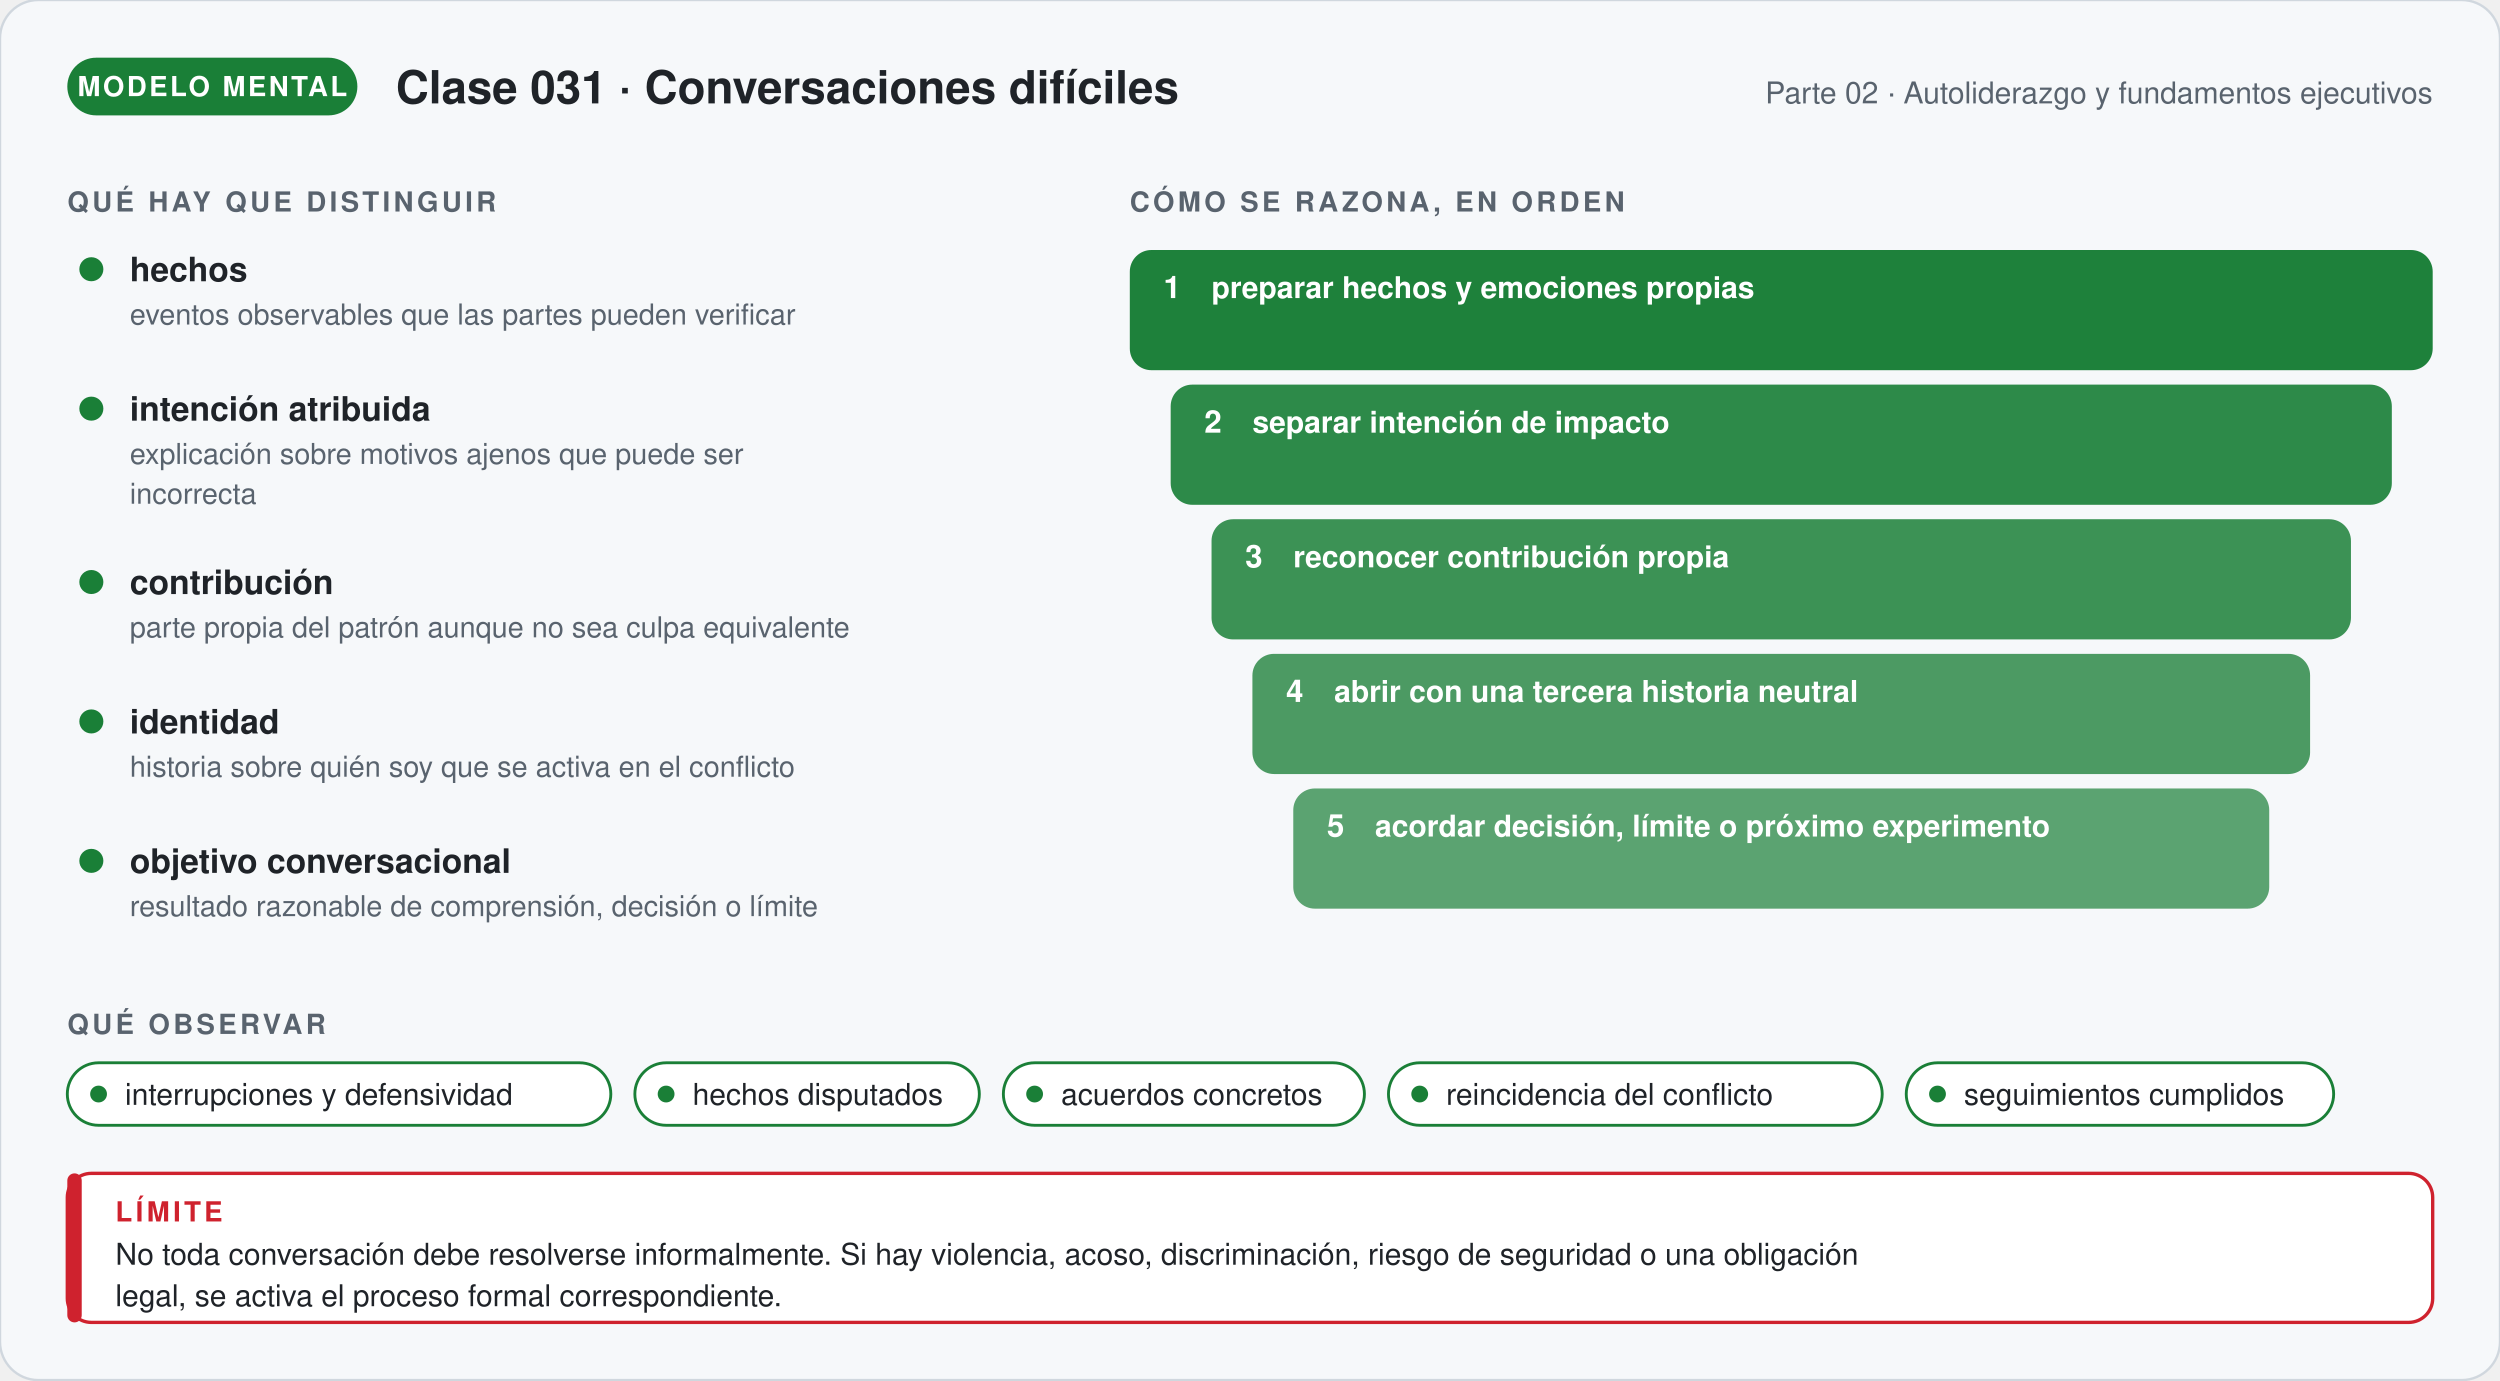
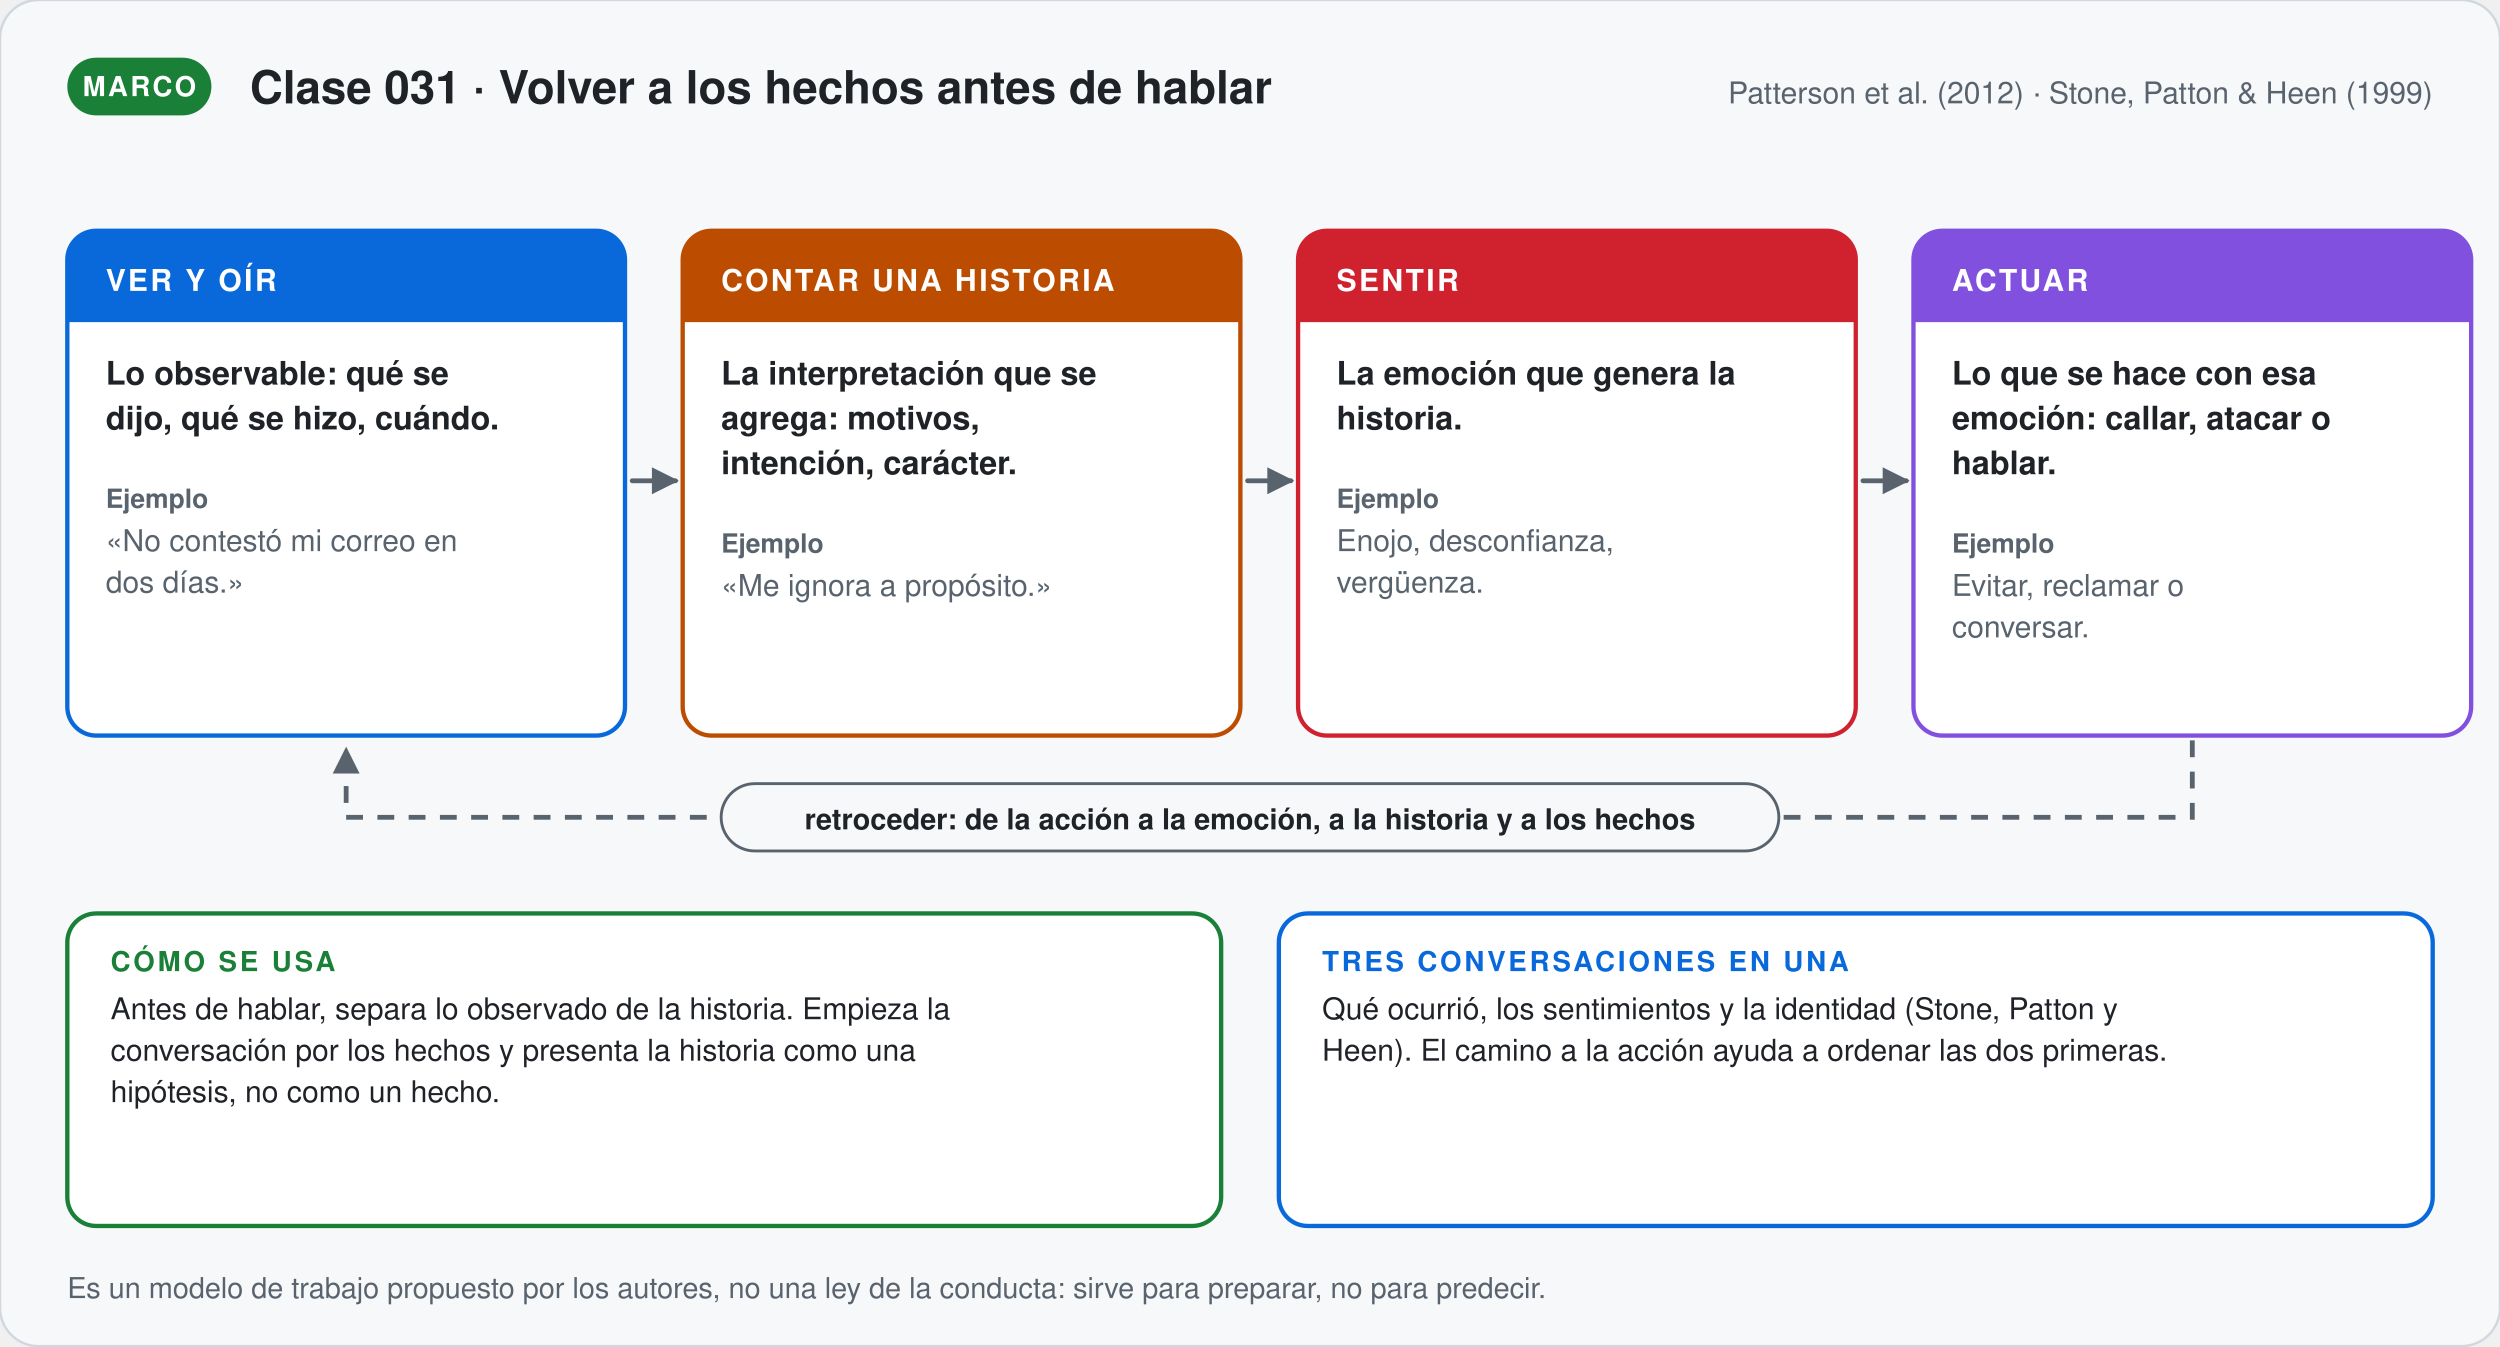
- <svg xmlns="http://www.w3.org/2000/svg" viewBox="0 0 1040 574.12" width="1040" role="img" aria-labelledby="t-g31 d-g31" font-family="'Segoe UI', 'Helvetica Neue', Helvetica, Arial, sans-serif">
+ <svg xmlns="http://www.w3.org/2000/svg" viewBox="0 0 1040 560" width="1040" role="img" aria-labelledby="t-031 d-031" font-family="'Segoe UI', 'Helvetica Neue', Helvetica, Arial, sans-serif">
  <defs>
-     <marker id="p-g31" viewBox="0 0 10 10" refX="8" refY="5" markerWidth="7" markerHeight="7" orient="auto">
+     <marker id="p-031" viewBox="0 0 10 10" refX="8" refY="5" markerWidth="7" markerHeight="7" orient="auto">
      <path d="M1,1 L9,5 L1,9 Z" fill="#59636e" />
    </marker>
  </defs>
-   <rect width="1040" height="574.12" rx="16" fill="#f6f8fa" stroke="#d0d7de" />
-   <rect x="28" y="24" width="120.67" height="24" rx="12" fill="#1a7f37" />
-   <text x="88.335" y="40" font-size="11.5" font-weight="700" fill="#ffffff" text-anchor="middle" letter-spacing="1">MODELO MENTAL</text>
-   <text x="164.67" y="43" font-size="19" font-weight="700" fill="#1f2328" text-anchor="start">Clase 031 · Conversaciones difíciles</text>
-   <text x="1012" y="43" font-size="12.5" font-weight="400" fill="#59636e" text-anchor="end">Parte 02 · Autoliderazgo y fundamentos ejecutivos</text>
-   <text x="28" y="88" font-size="11.5" font-weight="700" fill="#59636e" text-anchor="start" letter-spacing="1.4">QUÉ HAY QUE DISTINGUIR</text>
-   <circle cx="38" cy="112" r="5" fill="#1a7f37" />
-   <text x="54" y="117" font-size="14" font-weight="700" fill="#1f2328" text-anchor="start">hechos</text>
-   <text x="54" y="135" font-size="12" font-weight="400" fill="#59636e" text-anchor="start">eventos observables que las partes pueden verificar</text>
-   <circle cx="38" cy="170" r="5" fill="#1a7f37" />
-   <text x="54" y="175" font-size="14" font-weight="700" fill="#1f2328" text-anchor="start">intención atribuida</text>
-   <text x="54" y="193" font-size="12" font-weight="400" fill="#59636e" text-anchor="start">explicación sobre motivos ajenos que puede ser</text>
-   <text x="54" y="209.56" font-size="12" font-weight="400" fill="#59636e" text-anchor="start">incorrecta</text>
-   <circle cx="38" cy="242.12" r="5" fill="#1a7f37" />
-   <text x="54" y="247.12" font-size="14" font-weight="700" fill="#1f2328" text-anchor="start">contribución</text>
-   <text x="54" y="265.12" font-size="12" font-weight="400" fill="#59636e" text-anchor="start">parte propia del patrón aunque no sea culpa equivalente</text>
-   <circle cx="38" cy="300.12" r="5" fill="#1a7f37" />
-   <text x="54" y="305.12" font-size="14" font-weight="700" fill="#1f2328" text-anchor="start">identidad</text>
-   <text x="54" y="323.12" font-size="12" font-weight="400" fill="#59636e" text-anchor="start">historia sobre quién soy que se activa en el conflicto</text>
-   <circle cx="38" cy="358.12" r="5" fill="#1a7f37" />
-   <text x="54" y="363.12" font-size="14" font-weight="700" fill="#1f2328" text-anchor="start">objetivo conversacional</text>
-   <text x="54" y="381.12" font-size="12" font-weight="400" fill="#59636e" text-anchor="start">resultado razonable de comprensión, decisión o límite</text>
-   <text x="470" y="88" font-size="11.5" font-weight="700" fill="#59636e" text-anchor="start" letter-spacing="1.4">CÓMO SE RAZONA, EN ORDEN</text>
-   <rect x="470" y="104" width="542" height="50" rx="9" fill="#1a7f37" stroke="#1a7f37" stroke-width="0" fill-opacity="0.98" />
-   <text x="484" y="124" font-size="13" font-weight="800" fill="#ffffff" text-anchor="start">1</text>
-   <text x="504" y="124" font-size="12.5" font-weight="600" fill="#ffffff" text-anchor="start">preparar hechos y emociones propias</text>
-   <rect x="487" y="160" width="508" height="50" rx="9" fill="#1a7f37" stroke="#1a7f37" stroke-width="0" fill-opacity="0.91" />
-   <text x="501" y="180" font-size="13" font-weight="800" fill="#ffffff" text-anchor="start">2</text>
-   <text x="521" y="180" font-size="12.5" font-weight="600" fill="#ffffff" text-anchor="start">separar intención de impacto</text>
-   <rect x="504" y="216" width="474" height="50" rx="9" fill="#1a7f37" stroke="#1a7f37" stroke-width="0" fill-opacity="0.84" />
-   <text x="518" y="236" font-size="13" font-weight="800" fill="#ffffff" text-anchor="start">3</text>
-   <text x="538" y="236" font-size="12.5" font-weight="600" fill="#ffffff" text-anchor="start">reconocer contribución propia</text>
-   <rect x="521" y="272" width="440" height="50" rx="9" fill="#1a7f37" stroke="#1a7f37" stroke-width="0" fill-opacity="0.77" />
-   <text x="535" y="292" font-size="13" font-weight="800" fill="#ffffff" text-anchor="start">4</text>
-   <text x="555" y="292" font-size="12.5" font-weight="600" fill="#ffffff" text-anchor="start">abrir con una tercera historia neutral</text>
-   <rect x="538" y="328" width="406" height="50" rx="9" fill="#1a7f37" stroke="#1a7f37" stroke-width="0" fill-opacity="0.7" />
-   <text x="552" y="348" font-size="13" font-weight="800" fill="#ffffff" text-anchor="start">5</text>
-   <text x="572" y="348" font-size="12.5" font-weight="600" fill="#ffffff" text-anchor="start">acordar decisión, límite o próximo experimento</text>
-   <text x="28" y="430.12" font-size="11.5" font-weight="700" fill="#59636e" text-anchor="start" letter-spacing="1.4">QUÉ OBSERVAR</text>
-   <rect x="28" y="442.12" width="226.1" height="26" rx="13" fill="#ffffff" stroke="#1a7f37" stroke-width="1.2" />
-   <circle cx="41" cy="455.12" r="3.5" fill="#1a7f37" />
-   <text x="52" y="459.62" font-size="12.5" font-weight="400" fill="#1f2328" text-anchor="start">interrupciones y defensividad</text>
-   <rect x="264.1" y="442.12" width="143.3" height="26" rx="13" fill="#ffffff" stroke="#1a7f37" stroke-width="1.2" />
-   <circle cx="277.1" cy="455.12" r="3.5" fill="#1a7f37" />
-   <text x="288.1" y="459.62" font-size="12.5" font-weight="400" fill="#1f2328" text-anchor="start">hechos disputados</text>
-   <rect x="417.4" y="442.12" width="150.2" height="26" rx="13" fill="#ffffff" stroke="#1a7f37" stroke-width="1.2" />
-   <circle cx="430.4" cy="455.12" r="3.5" fill="#1a7f37" />
-   <text x="441.4" y="459.62" font-size="12.5" font-weight="400" fill="#1f2328" text-anchor="start">acuerdos concretos</text>
-   <rect x="577.6" y="442.12" width="205.4" height="26" rx="13" fill="#ffffff" stroke="#1a7f37" stroke-width="1.2" />
-   <circle cx="590.6" cy="455.12" r="3.5" fill="#1a7f37" />
-   <text x="601.6" y="459.62" font-size="12.5" font-weight="400" fill="#1f2328" text-anchor="start">reincidencia del conflicto</text>
-   <rect x="793" y="442.12" width="177.8" height="26" rx="13" fill="#ffffff" stroke="#1a7f37" stroke-width="1.2" />
-   <circle cx="806" cy="455.12" r="3.5" fill="#1a7f37" />
-   <text x="817" y="459.62" font-size="12.5" font-weight="400" fill="#1f2328" text-anchor="start">seguimientos cumplidos</text>
-   <rect x="28" y="488.12" width="984" height="62" rx="10" fill="#ffffff" stroke="#cf222e" stroke-width="1.4" />
-   <rect x="28" y="488.12" width="6" height="62" rx="3" fill="#cf222e" />
-   <text x="48" y="508.12" font-size="11.5" font-weight="700" fill="#cf222e" text-anchor="start" letter-spacing="1.4">LÍMITE</text>
-   <text x="48" y="526.12" font-size="12.5" font-weight="400" fill="#1f2328" text-anchor="start">No toda conversación debe resolverse informalmente. Si hay violencia, acoso, discriminación, riesgo de seguridad o una obligación</text>
-   <text x="48" y="543.37" font-size="12.5" font-weight="400" fill="#1f2328" text-anchor="start">legal, se activa el proceso formal correspondiente.</text>
+   <rect width="1040" height="560" rx="16" fill="#f6f8fa" stroke="#d0d7de" />
+   <rect x="28" y="24" width="59.95" height="24" rx="12" fill="#1a7f37" />
+   <text x="57.975" y="40" font-size="11.5" font-weight="700" fill="#ffffff" text-anchor="middle" letter-spacing="1">MARCO</text>
+   <text x="103.95" y="43" font-size="19" font-weight="700" fill="#1f2328" text-anchor="start">Clase 031 · Volver a los hechos antes de hablar</text>
+   <text x="1012" y="43" font-size="12.5" font-weight="400" fill="#59636e" text-anchor="end">Patterson et al. (2012) · Stone, Patton &amp; Heen (1999)</text>
+   <rect x="28" y="96" width="232" height="210" rx="12" fill="#ffffff" stroke="#0969da" stroke-width="1.8" />
+   <path d="M28,134 V108 a12,12 0 0 1 12,-12 H248 a12,12 0 0 1 12,12 V134 Z" fill="#0969da" />
+   <text x="44" y="121" font-size="12.5" font-weight="800" fill="#ffffff" text-anchor="start" letter-spacing="1">VER Y OÍR</text>
+   <text x="44" y="160" font-size="13.5" font-weight="600" fill="#1f2328" text-anchor="start">Lo observable: qué se</text>
+   <text x="44" y="178.63" font-size="13.5" font-weight="600" fill="#1f2328" text-anchor="start">dijo, qué se hizo, cuándo.</text>
+   <text x="44" y="211.26" font-size="11" font-weight="700" fill="#59636e" text-anchor="start">Ejemplo</text>
+   <text x="44" y="229.26" font-size="12.5" font-weight="400" fill="#59636e" text-anchor="start">«No contestó mi correo en</text>
+   <text x="44" y="246.51" font-size="12.5" font-weight="400" fill="#59636e" text-anchor="start">dos días.»</text>
+   <path d="M263,200 L281,200" stroke="#59636e" stroke-width="2" fill="none" stroke-linecap="round" marker-end="url(#p-031)" />
+   <rect x="284" y="96" width="232" height="210" rx="12" fill="#ffffff" stroke="#bc4c00" stroke-width="1.8" />
+   <path d="M284,134 V108 a12,12 0 0 1 12,-12 H504 a12,12 0 0 1 12,12 V134 Z" fill="#bc4c00" />
+   <text x="300" y="121" font-size="12.5" font-weight="800" fill="#ffffff" text-anchor="start" letter-spacing="1">CONTAR UNA HISTORIA</text>
+   <text x="300" y="160" font-size="13.5" font-weight="600" fill="#1f2328" text-anchor="start">La interpretación que se</text>
+   <text x="300" y="178.63" font-size="13.5" font-weight="600" fill="#1f2328" text-anchor="start">agrega: motivos,</text>
+   <text x="300" y="197.26" font-size="13.5" font-weight="600" fill="#1f2328" text-anchor="start">intención, carácter.</text>
+   <text x="300" y="229.89" font-size="11" font-weight="700" fill="#59636e" text-anchor="start">Ejemplo</text>
+   <text x="300" y="247.89" font-size="12.5" font-weight="400" fill="#59636e" text-anchor="start">«Me ignora a propósito.»</text>
+   <path d="M519,200 L537,200" stroke="#59636e" stroke-width="2" fill="none" stroke-linecap="round" marker-end="url(#p-031)" />
+   <rect x="540" y="96" width="232" height="210" rx="12" fill="#ffffff" stroke="#cf222e" stroke-width="1.8" />
+   <path d="M540,134 V108 a12,12 0 0 1 12,-12 H760 a12,12 0 0 1 12,12 V134 Z" fill="#cf222e" />
+   <text x="556" y="121" font-size="12.5" font-weight="800" fill="#ffffff" text-anchor="start" letter-spacing="1">SENTIR</text>
+   <text x="556" y="160" font-size="13.5" font-weight="600" fill="#1f2328" text-anchor="start">La emoción que genera la</text>
+   <text x="556" y="178.63" font-size="13.5" font-weight="600" fill="#1f2328" text-anchor="start">historia.</text>
+   <text x="556" y="211.26" font-size="11" font-weight="700" fill="#59636e" text-anchor="start">Ejemplo</text>
+   <text x="556" y="229.26" font-size="12.5" font-weight="400" fill="#59636e" text-anchor="start">Enojo, desconfianza,</text>
+   <text x="556" y="246.51" font-size="12.5" font-weight="400" fill="#59636e" text-anchor="start">vergüenza.</text>
+   <path d="M775,200 L793,200" stroke="#59636e" stroke-width="2" fill="none" stroke-linecap="round" marker-end="url(#p-031)" />
+   <rect x="796" y="96" width="232" height="210" rx="12" fill="#ffffff" stroke="#8250df" stroke-width="1.8" />
+   <path d="M796,134 V108 a12,12 0 0 1 12,-12 H1016 a12,12 0 0 1 12,12 V134 Z" fill="#8250df" />
+   <text x="812" y="121" font-size="12.5" font-weight="800" fill="#ffffff" text-anchor="start" letter-spacing="1">ACTUAR</text>
+   <text x="812" y="160" font-size="13.5" font-weight="600" fill="#1f2328" text-anchor="start">Lo que se hace con esa</text>
+   <text x="812" y="178.63" font-size="13.5" font-weight="600" fill="#1f2328" text-anchor="start">emoción: callar, atacar o</text>
+   <text x="812" y="197.26" font-size="13.5" font-weight="600" fill="#1f2328" text-anchor="start">hablar.</text>
+   <text x="812" y="229.89" font-size="11" font-weight="700" fill="#59636e" text-anchor="start">Ejemplo</text>
+   <text x="812" y="247.89" font-size="12.5" font-weight="400" fill="#59636e" text-anchor="start">Evitar, reclamar o</text>
+   <text x="812" y="265.14" font-size="12.5" font-weight="400" fill="#59636e" text-anchor="start">conversar.</text>
+   <path d="M912.0,308 V340 H144.0 V312" stroke="#59636e" stroke-width="2" fill="none" stroke-dasharray="7 6" marker-end="url(#p-031)" />
+   <rect x="300" y="326" width="440" height="28" rx="14" fill="#f6f8fa" stroke="#59636e" stroke-width="1.2" />
+   <text x="520" y="345" font-size="12" font-weight="600" fill="#1f2328" text-anchor="middle">retroceder: de la acción a la emoción, a la historia y a los hechos</text>
+   <rect x="28" y="380" width="480" height="130" rx="12" fill="#ffffff" stroke="#1a7f37" stroke-width="1.8" />
+   <text x="46" y="404" font-size="11.5" font-weight="700" fill="#1a7f37" text-anchor="start" letter-spacing="1.2">CÓMO SE USA</text>
+   <text x="46" y="424" font-size="12.5" font-weight="400" fill="#1f2328" text-anchor="start">Antes de hablar, separa lo observado de la historia. Empieza la</text>
+   <text x="46" y="441.25" font-size="12.5" font-weight="400" fill="#1f2328" text-anchor="start">conversación por los hechos y presenta la historia como una</text>
+   <text x="46" y="458.5" font-size="12.5" font-weight="400" fill="#1f2328" text-anchor="start">hipótesis, no como un hecho.</text>
+   <rect x="532" y="380" width="480" height="130" rx="12" fill="#ffffff" stroke="#0969da" stroke-width="1.8" />
+   <text x="550" y="404" font-size="11.5" font-weight="700" fill="#0969da" text-anchor="start" letter-spacing="1.2">TRES CONVERSACIONES EN UNA</text>
+   <text x="550" y="424" font-size="12.5" font-weight="400" fill="#1f2328" text-anchor="start">Qué ocurrió, los sentimientos y la identidad (Stone, Patton y</text>
+   <text x="550" y="441.25" font-size="12.5" font-weight="400" fill="#1f2328" text-anchor="start">Heen). El camino a la acción ayuda a ordenar las dos primeras.</text>
+   <text x="28" y="540" font-size="12" font-weight="400" fill="#59636e" text-anchor="start">Es un modelo de trabajo propuesto por los autores, no una ley de la conducta: sirve para preparar, no para predecir.</text>
</svg>
